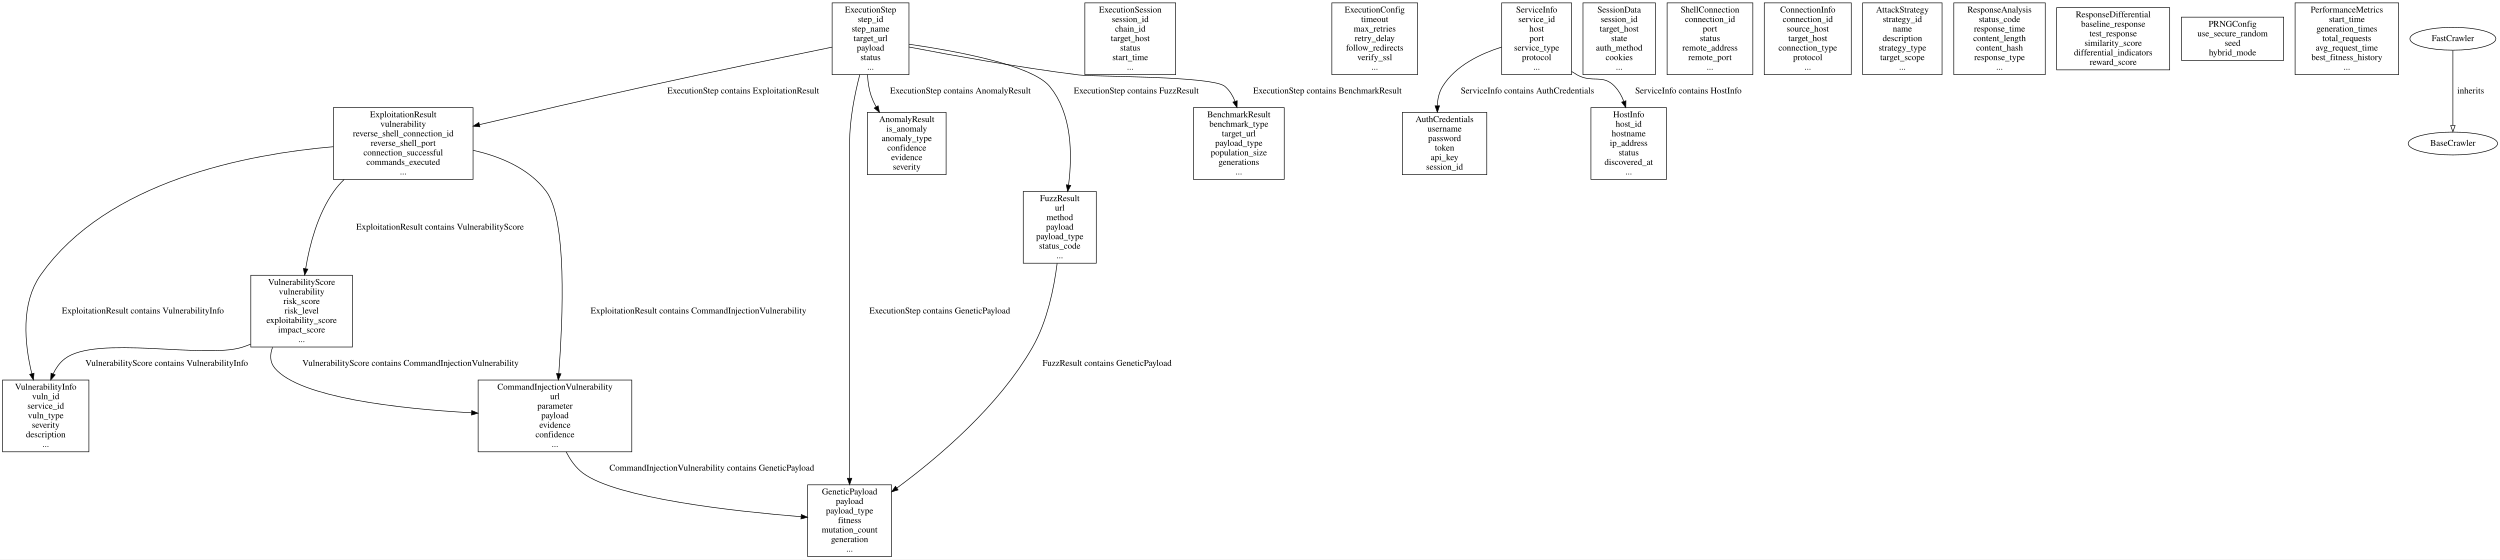
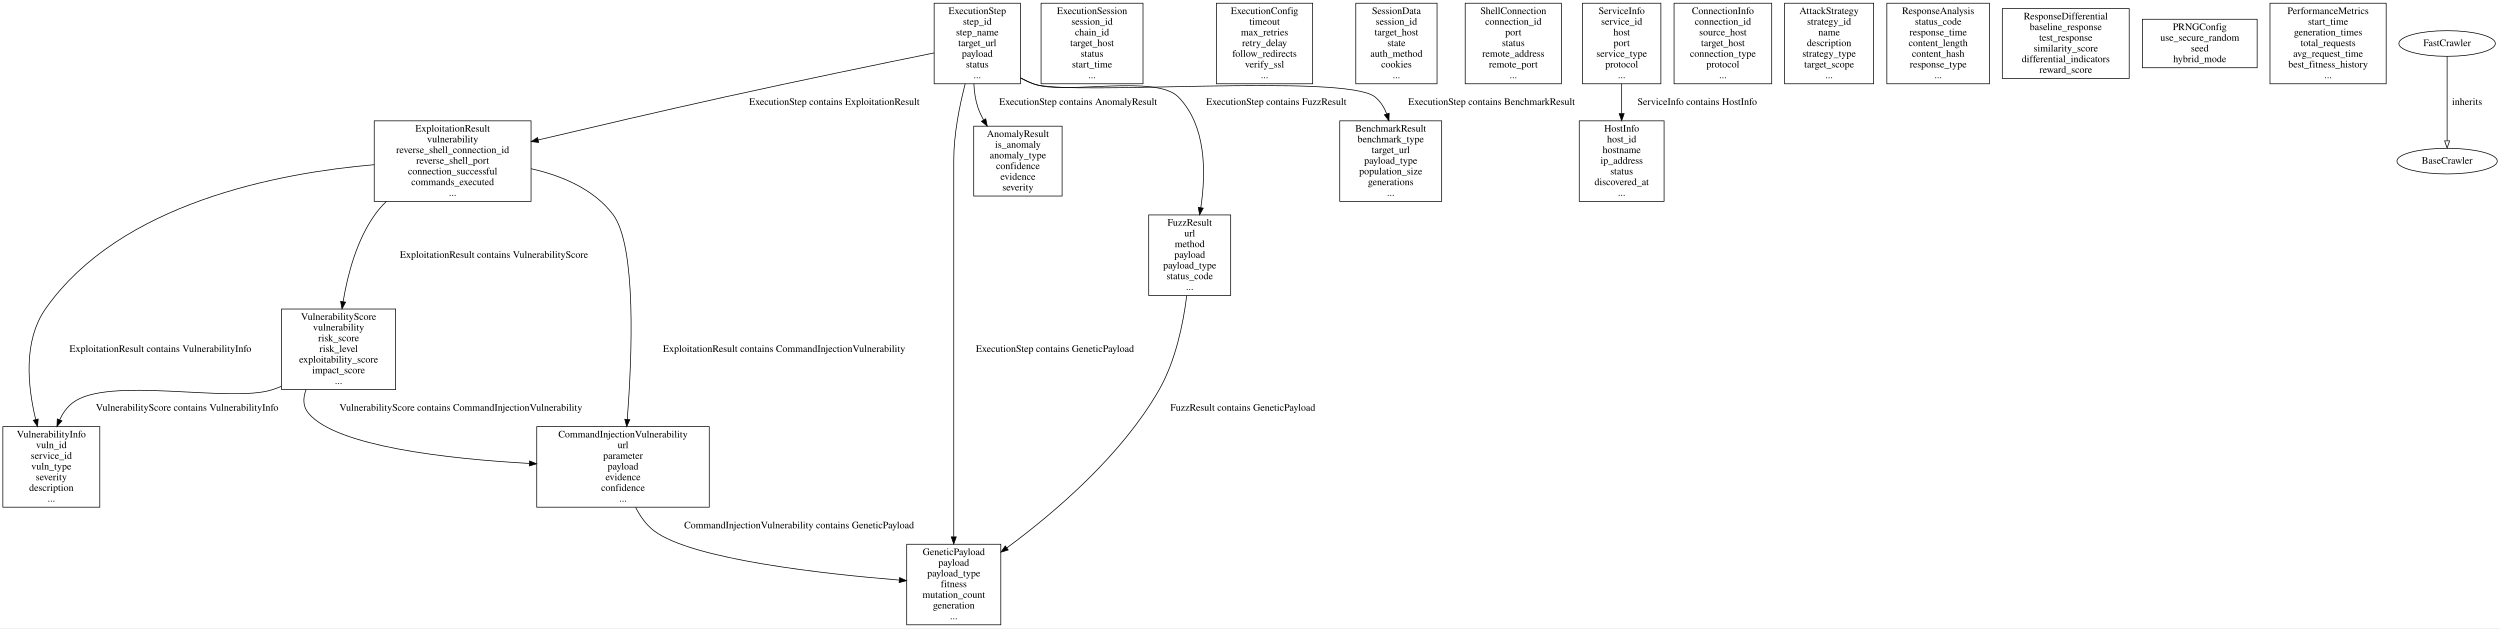
- <svg xmlns="http://www.w3.org/2000/svg" width="3937pt" height="881pt" viewBox="0.00 0.00 3937.19 881.00">
+ <svg xmlns="http://www.w3.org/2000/svg" width="3507pt" height="881pt" viewBox="0.00 0.00 3507.19 881.00">
  <g id="graph0" class="graph" transform="scale(1 1) rotate(0) translate(4 877)">
-     <polygon fill="white" stroke="transparent" points="-4,4 -4,-877 3933.19,-877 3933.19,4 -4,4" />
+     <polygon fill="white" stroke="transparent" points="-4,4 -4,-877 3503.19,-877 3503.19,4 -4,4" />
    <g id="node1" class="node">
      <polygon fill="none" stroke="black" points="1306.5,-759.5 1306.5,-872.5 1427.5,-872.5 1427.5,-759.5 1306.5,-759.5" />
      <text text-anchor="middle" x="1367" y="-857.3" font-family="Times,serif" font-size="14.00">ExecutionStep</text>
      <text text-anchor="middle" x="1367" y="-842.3" font-family="Times,serif" font-size="14.00"> step_id</text>
      <text text-anchor="middle" x="1367" y="-827.3" font-family="Times,serif" font-size="14.00"> step_name</text>
      <text text-anchor="middle" x="1367" y="-812.3" font-family="Times,serif" font-size="14.00"> target_url</text>
      <text text-anchor="middle" x="1367" y="-797.3" font-family="Times,serif" font-size="14.00"> payload</text>
      <text text-anchor="middle" x="1367" y="-782.3" font-family="Times,serif" font-size="14.00"> status</text>
      <text text-anchor="middle" x="1367" y="-767.3" font-family="Times,serif" font-size="14.00"> ...</text>
    </g>
-     <g id="node14" class="node">
+     <g id="node13" class="node">
      <polygon fill="none" stroke="black" points="521,-594.5 521,-707.5 741,-707.5 741,-594.5 521,-594.5" />
      <text text-anchor="middle" x="631" y="-692.3" font-family="Times,serif" font-size="14.00">ExploitationResult</text>
      <text text-anchor="middle" x="631" y="-677.3" font-family="Times,serif" font-size="14.00"> vulnerability</text>
      <text text-anchor="middle" x="631" y="-662.3" font-family="Times,serif" font-size="14.00"> reverse_shell_connection_id</text>
      <text text-anchor="middle" x="631" y="-647.3" font-family="Times,serif" font-size="14.00"> reverse_shell_port</text>
      <text text-anchor="middle" x="631" y="-632.3" font-family="Times,serif" font-size="14.00"> connection_successful</text>
      <text text-anchor="middle" x="631" y="-617.3" font-family="Times,serif" font-size="14.00"> commands_executed</text>
      <text text-anchor="middle" x="631" y="-602.3" font-family="Times,serif" font-size="14.00"> ...</text>
    </g>
    <g id="edge2" class="edge">
      <path fill="none" stroke="black" d="M1306.46,-802.78C1235.91,-788.44 1115.84,-763.73 1013,-741 925.18,-721.59 826.31,-698.52 751.15,-680.73" />
      <polygon fill="black" stroke="black" points="751.71,-677.27 741.18,-678.37 750.1,-684.08 751.71,-677.27" />
      <text text-anchor="middle" x="1166.5" y="-729.8" font-family="Times,serif" font-size="14.00">ExecutionStep contains ExploitationResult</text>
    </g>
-     <g id="node15" class="node">
+     <g id="node14" class="node">
      <polygon fill="none" stroke="black" points="1268,-0.5 1268,-113.5 1400,-113.5 1400,-0.5 1268,-0.5" />
      <text text-anchor="middle" x="1334" y="-98.3" font-family="Times,serif" font-size="14.00">GeneticPayload</text>
      <text text-anchor="middle" x="1334" y="-83.3" font-family="Times,serif" font-size="14.00"> payload</text>
      <text text-anchor="middle" x="1334" y="-68.3" font-family="Times,serif" font-size="14.00"> payload_type</text>
      <text text-anchor="middle" x="1334" y="-53.3" font-family="Times,serif" font-size="14.00"> fitness</text>
      <text text-anchor="middle" x="1334" y="-38.3" font-family="Times,serif" font-size="14.00"> mutation_count</text>
      <text text-anchor="middle" x="1334" y="-23.3" font-family="Times,serif" font-size="14.00"> generation</text>
      <text text-anchor="middle" x="1334" y="-8.3" font-family="Times,serif" font-size="14.00"> ...</text>
    </g>
    <g id="edge1" class="edge">
      <path fill="none" stroke="black" d="M1350.02,-759.36C1341.93,-728.12 1334,-688.24 1334,-652 1334,-652 1334,-652 1334,-221 1334,-189.1 1334,-153.7 1334,-124.06" />
      <polygon fill="black" stroke="black" points="1337.5,-123.83 1334,-113.83 1330.5,-123.83 1337.5,-123.83" />
      <text text-anchor="middle" x="1476" y="-383.3" font-family="Times,serif" font-size="14.00">ExecutionStep contains GeneticPayload</text>
    </g>
-     <g id="node16" class="node">
+     <g id="node15" class="node">
      <polygon fill="none" stroke="black" points="1362,-602 1362,-700 1486,-700 1486,-602 1362,-602" />
      <text text-anchor="middle" x="1424" y="-684.8" font-family="Times,serif" font-size="14.00">AnomalyResult</text>
      <text text-anchor="middle" x="1424" y="-669.8" font-family="Times,serif" font-size="14.00"> is_anomaly</text>
      <text text-anchor="middle" x="1424" y="-654.8" font-family="Times,serif" font-size="14.00"> anomaly_type</text>
      <text text-anchor="middle" x="1424" y="-639.8" font-family="Times,serif" font-size="14.00"> confidence</text>
      <text text-anchor="middle" x="1424" y="-624.8" font-family="Times,serif" font-size="14.00"> evidence</text>
      <text text-anchor="middle" x="1424" y="-609.8" font-family="Times,serif" font-size="14.00"> severity</text>
    </g>
    <g id="edge3" class="edge">
      <path fill="none" stroke="black" d="M1362.23,-759.48C1362.75,-748.17 1364.4,-736.53 1368,-726 1370.02,-720.1 1372.71,-714.29 1375.82,-708.68" />
      <polygon fill="black" stroke="black" points="1378.86,-710.41 1381.02,-700.04 1372.86,-706.8 1378.86,-710.41" />
      <text text-anchor="middle" x="1508.5" y="-729.8" font-family="Times,serif" font-size="14.00">ExecutionStep contains AnomalyResult</text>
    </g>
-     <g id="node20" class="node">
+     <g id="node19" class="node">
      <polygon fill="none" stroke="black" points="1607.5,-462.5 1607.5,-575.5 1722.5,-575.5 1722.5,-462.5 1607.5,-462.5" />
      <text text-anchor="middle" x="1665" y="-560.3" font-family="Times,serif" font-size="14.00">FuzzResult</text>
      <text text-anchor="middle" x="1665" y="-545.3" font-family="Times,serif" font-size="14.00"> url</text>
      <text text-anchor="middle" x="1665" y="-530.3" font-family="Times,serif" font-size="14.00"> method</text>
      <text text-anchor="middle" x="1665" y="-515.3" font-family="Times,serif" font-size="14.00"> payload</text>
      <text text-anchor="middle" x="1665" y="-500.3" font-family="Times,serif" font-size="14.00"> payload_type</text>
      <text text-anchor="middle" x="1665" y="-485.3" font-family="Times,serif" font-size="14.00"> status_code</text>
      <text text-anchor="middle" x="1665" y="-470.3" font-family="Times,serif" font-size="14.00"> ...</text>
    </g>
    <g id="edge4" class="edge">
-       <path fill="none" stroke="black" d="M1427.56,-807.37C1501.73,-796.7 1620.98,-774.73 1649,-741 1684.34,-698.46 1685.03,-633.99 1678.85,-585.65" />
-       <polygon fill="black" stroke="black" points="1682.29,-585.01 1677.43,-575.59 1675.36,-585.98 1682.29,-585.01" />
-       <text text-anchor="middle" x="1785.5" y="-729.8" font-family="Times,serif" font-size="14.00">ExecutionStep contains FuzzResult</text>
-     </g>
-     <g id="node21" class="node">
+       <path fill="none" stroke="black" d="M1427.68,-767.89C1433.98,-764.44 1440.47,-761.38 1447,-759 1489.34,-743.56 1617.4,-773.13 1649,-741 1688.24,-701.1 1688.05,-635.18 1680.57,-585.7" />
+       <polygon fill="black" stroke="black" points="1684.01,-585.02 1678.93,-575.72 1677.1,-586.15 1684.01,-585.02" />
+       <text text-anchor="middle" x="1786.5" y="-729.8" font-family="Times,serif" font-size="14.00">ExecutionStep contains FuzzResult</text>
+     </g>
+     <g id="node20" class="node">
      <polygon fill="none" stroke="black" points="1875.5,-594.5 1875.5,-707.5 2018.5,-707.5 2018.5,-594.5 1875.5,-594.5" />
      <text text-anchor="middle" x="1947" y="-692.3" font-family="Times,serif" font-size="14.00">BenchmarkResult</text>
      <text text-anchor="middle" x="1947" y="-677.3" font-family="Times,serif" font-size="14.00"> benchmark_type</text>
      <text text-anchor="middle" x="1947" y="-662.3" font-family="Times,serif" font-size="14.00"> target_url</text>
      <text text-anchor="middle" x="1947" y="-647.3" font-family="Times,serif" font-size="14.00"> payload_type</text>
      <text text-anchor="middle" x="1947" y="-632.3" font-family="Times,serif" font-size="14.00"> population_size</text>
      <text text-anchor="middle" x="1947" y="-617.3" font-family="Times,serif" font-size="14.00"> generations</text>
      <text text-anchor="middle" x="1947" y="-602.3" font-family="Times,serif" font-size="14.00"> ...</text>
    </g>
    <g id="edge5" class="edge">
-       <path fill="none" stroke="black" d="M1427.51,-802.97C1493.14,-790.32 1601.13,-770.66 1695,-759 1720.44,-755.84 1905.45,-757.58 1925,-741 1932.39,-734.74 1937.51,-726.42 1941.02,-717.38" />
-       <polygon fill="black" stroke="black" points="1944.38,-718.35 1944.12,-707.76 1937.72,-716.2 1944.38,-718.35" />
-       <text text-anchor="middle" x="2086.5" y="-729.8" font-family="Times,serif" font-size="14.00">ExecutionStep contains BenchmarkResult</text>
+       <path fill="none" stroke="black" d="M1427.56,-767.53C1433.88,-764.16 1440.41,-761.21 1447,-759 1497.38,-742.07 1883.78,-774.55 1925,-741 1932.61,-734.81 1937.82,-726.45 1941.36,-717.31" />
+       <polygon fill="black" stroke="black" points="1944.77,-718.17 1944.48,-707.58 1938.1,-716.04 1944.77,-718.17" />
+       <text text-anchor="middle" x="2088.5" y="-729.8" font-family="Times,serif" font-size="14.00">ExecutionStep contains BenchmarkResult</text>
    </g>
    <g id="node2" class="node">
-       <polygon fill="none" stroke="black" points="1704.5,-759.5 1704.5,-872.5 1847.5,-872.5 1847.5,-759.5 1704.5,-759.5" />
-       <text text-anchor="middle" x="1776" y="-857.3" font-family="Times,serif" font-size="14.00">ExecutionSession</text>
-       <text text-anchor="middle" x="1776" y="-842.3" font-family="Times,serif" font-size="14.00"> session_id</text>
-       <text text-anchor="middle" x="1776" y="-827.3" font-family="Times,serif" font-size="14.00"> chain_id</text>
-       <text text-anchor="middle" x="1776" y="-812.3" font-family="Times,serif" font-size="14.00"> target_host</text>
-       <text text-anchor="middle" x="1776" y="-797.3" font-family="Times,serif" font-size="14.00"> status</text>
-       <text text-anchor="middle" x="1776" y="-782.3" font-family="Times,serif" font-size="14.00"> start_time</text>
-       <text text-anchor="middle" x="1776" y="-767.3" font-family="Times,serif" font-size="14.00"> ...</text>
+       <polygon fill="none" stroke="black" points="1456.5,-759.5 1456.5,-872.5 1599.5,-872.5 1599.5,-759.5 1456.5,-759.5" />
+       <text text-anchor="middle" x="1528" y="-857.3" font-family="Times,serif" font-size="14.00">ExecutionSession</text>
+       <text text-anchor="middle" x="1528" y="-842.3" font-family="Times,serif" font-size="14.00"> session_id</text>
+       <text text-anchor="middle" x="1528" y="-827.3" font-family="Times,serif" font-size="14.00"> chain_id</text>
+       <text text-anchor="middle" x="1528" y="-812.3" font-family="Times,serif" font-size="14.00"> target_host</text>
+       <text text-anchor="middle" x="1528" y="-797.3" font-family="Times,serif" font-size="14.00"> status</text>
+       <text text-anchor="middle" x="1528" y="-782.3" font-family="Times,serif" font-size="14.00"> start_time</text>
+       <text text-anchor="middle" x="1528" y="-767.3" font-family="Times,serif" font-size="14.00"> ...</text>
    </g>
    <g id="node3" class="node">
-       <polygon fill="none" stroke="black" points="2093.5,-759.5 2093.5,-872.5 2228.5,-872.5 2228.5,-759.5 2093.5,-759.5" />
-       <text text-anchor="middle" x="2161" y="-857.3" font-family="Times,serif" font-size="14.00">ExecutionConfig</text>
-       <text text-anchor="middle" x="2161" y="-842.3" font-family="Times,serif" font-size="14.00"> timeout</text>
-       <text text-anchor="middle" x="2161" y="-827.3" font-family="Times,serif" font-size="14.00"> max_retries</text>
-       <text text-anchor="middle" x="2161" y="-812.3" font-family="Times,serif" font-size="14.00"> retry_delay</text>
-       <text text-anchor="middle" x="2161" y="-797.3" font-family="Times,serif" font-size="14.00"> follow_redirects</text>
-       <text text-anchor="middle" x="2161" y="-782.3" font-family="Times,serif" font-size="14.00"> verify_ssl</text>
-       <text text-anchor="middle" x="2161" y="-767.3" font-family="Times,serif" font-size="14.00"> ...</text>
+       <polygon fill="none" stroke="black" points="1702.5,-759.5 1702.5,-872.5 1837.5,-872.5 1837.5,-759.5 1702.5,-759.5" />
+       <text text-anchor="middle" x="1770" y="-857.3" font-family="Times,serif" font-size="14.00">ExecutionConfig</text>
+       <text text-anchor="middle" x="1770" y="-842.3" font-family="Times,serif" font-size="14.00"> timeout</text>
+       <text text-anchor="middle" x="1770" y="-827.3" font-family="Times,serif" font-size="14.00"> max_retries</text>
+       <text text-anchor="middle" x="1770" y="-812.3" font-family="Times,serif" font-size="14.00"> retry_delay</text>
+       <text text-anchor="middle" x="1770" y="-797.3" font-family="Times,serif" font-size="14.00"> follow_redirects</text>
+       <text text-anchor="middle" x="1770" y="-782.3" font-family="Times,serif" font-size="14.00"> verify_ssl</text>
+       <text text-anchor="middle" x="1770" y="-767.3" font-family="Times,serif" font-size="14.00"> ...</text>
    </g>
    <g id="node4" class="node">
-       <polygon fill="none" stroke="black" points="2204.5,-602 2204.5,-700 2337.5,-700 2337.5,-602 2204.5,-602" />
-       <text text-anchor="middle" x="2271" y="-684.8" font-family="Times,serif" font-size="14.00">AuthCredentials</text>
-       <text text-anchor="middle" x="2271" y="-669.8" font-family="Times,serif" font-size="14.00"> username</text>
-       <text text-anchor="middle" x="2271" y="-654.8" font-family="Times,serif" font-size="14.00"> password</text>
-       <text text-anchor="middle" x="2271" y="-639.8" font-family="Times,serif" font-size="14.00"> token</text>
-       <text text-anchor="middle" x="2271" y="-624.8" font-family="Times,serif" font-size="14.00"> api_key</text>
-       <text text-anchor="middle" x="2271" y="-609.8" font-family="Times,serif" font-size="14.00"> session_id</text>
+       <polygon fill="none" stroke="black" points="1898,-759.5 1898,-872.5 2012,-872.5 2012,-759.5 1898,-759.5" />
+       <text text-anchor="middle" x="1955" y="-857.3" font-family="Times,serif" font-size="14.00">SessionData</text>
+       <text text-anchor="middle" x="1955" y="-842.3" font-family="Times,serif" font-size="14.00"> session_id</text>
+       <text text-anchor="middle" x="1955" y="-827.3" font-family="Times,serif" font-size="14.00"> target_host</text>
+       <text text-anchor="middle" x="1955" y="-812.3" font-family="Times,serif" font-size="14.00"> state</text>
+       <text text-anchor="middle" x="1955" y="-797.3" font-family="Times,serif" font-size="14.00"> auth_method</text>
+       <text text-anchor="middle" x="1955" y="-782.3" font-family="Times,serif" font-size="14.00"> cookies</text>
+       <text text-anchor="middle" x="1955" y="-767.3" font-family="Times,serif" font-size="14.00"> ...</text>
    </g>
    <g id="node5" class="node">
-       <polygon fill="none" stroke="black" points="2489,-759.5 2489,-872.5 2603,-872.5 2603,-759.5 2489,-759.5" />
-       <text text-anchor="middle" x="2546" y="-857.3" font-family="Times,serif" font-size="14.00">SessionData</text>
-       <text text-anchor="middle" x="2546" y="-842.3" font-family="Times,serif" font-size="14.00"> session_id</text>
-       <text text-anchor="middle" x="2546" y="-827.3" font-family="Times,serif" font-size="14.00"> target_host</text>
-       <text text-anchor="middle" x="2546" y="-812.3" font-family="Times,serif" font-size="14.00"> state</text>
-       <text text-anchor="middle" x="2546" y="-797.3" font-family="Times,serif" font-size="14.00"> auth_method</text>
-       <text text-anchor="middle" x="2546" y="-782.3" font-family="Times,serif" font-size="14.00"> cookies</text>
-       <text text-anchor="middle" x="2546" y="-767.3" font-family="Times,serif" font-size="14.00"> ...</text>
+       <polygon fill="none" stroke="black" points="2051.5,-759.5 2051.5,-872.5 2186.5,-872.5 2186.5,-759.5 2051.5,-759.5" />
+       <text text-anchor="middle" x="2119" y="-857.3" font-family="Times,serif" font-size="14.00">ShellConnection</text>
+       <text text-anchor="middle" x="2119" y="-842.3" font-family="Times,serif" font-size="14.00"> connection_id</text>
+       <text text-anchor="middle" x="2119" y="-827.3" font-family="Times,serif" font-size="14.00"> port</text>
+       <text text-anchor="middle" x="2119" y="-812.3" font-family="Times,serif" font-size="14.00"> status</text>
+       <text text-anchor="middle" x="2119" y="-797.3" font-family="Times,serif" font-size="14.00"> remote_address</text>
+       <text text-anchor="middle" x="2119" y="-782.3" font-family="Times,serif" font-size="14.00"> remote_port</text>
+       <text text-anchor="middle" x="2119" y="-767.3" font-family="Times,serif" font-size="14.00"> ...</text>
    </g>
    <g id="node6" class="node">
-       <polygon fill="none" stroke="black" points="2621.5,-759.5 2621.5,-872.5 2756.5,-872.5 2756.5,-759.5 2621.5,-759.5" />
-       <text text-anchor="middle" x="2689" y="-857.3" font-family="Times,serif" font-size="14.00">ShellConnection</text>
-       <text text-anchor="middle" x="2689" y="-842.3" font-family="Times,serif" font-size="14.00"> connection_id</text>
-       <text text-anchor="middle" x="2689" y="-827.3" font-family="Times,serif" font-size="14.00"> port</text>
-       <text text-anchor="middle" x="2689" y="-812.3" font-family="Times,serif" font-size="14.00"> status</text>
-       <text text-anchor="middle" x="2689" y="-797.3" font-family="Times,serif" font-size="14.00"> remote_address</text>
-       <text text-anchor="middle" x="2689" y="-782.3" font-family="Times,serif" font-size="14.00"> remote_port</text>
-       <text text-anchor="middle" x="2689" y="-767.3" font-family="Times,serif" font-size="14.00"> ...</text>
+       <polygon fill="none" stroke="black" points="2216,-759.5 2216,-872.5 2326,-872.5 2326,-759.5 2216,-759.5" />
+       <text text-anchor="middle" x="2271" y="-857.3" font-family="Times,serif" font-size="14.00">ServiceInfo</text>
+       <text text-anchor="middle" x="2271" y="-842.3" font-family="Times,serif" font-size="14.00"> service_id</text>
+       <text text-anchor="middle" x="2271" y="-827.3" font-family="Times,serif" font-size="14.00"> host</text>
+       <text text-anchor="middle" x="2271" y="-812.3" font-family="Times,serif" font-size="14.00"> port</text>
+       <text text-anchor="middle" x="2271" y="-797.3" font-family="Times,serif" font-size="14.00"> service_type</text>
+       <text text-anchor="middle" x="2271" y="-782.3" font-family="Times,serif" font-size="14.00"> protocol</text>
+       <text text-anchor="middle" x="2271" y="-767.3" font-family="Times,serif" font-size="14.00"> ...</text>
    </g>
    <g id="node7" class="node">
-       <polygon fill="none" stroke="black" points="2361,-759.5 2361,-872.5 2471,-872.5 2471,-759.5 2361,-759.5" />
-       <text text-anchor="middle" x="2416" y="-857.3" font-family="Times,serif" font-size="14.00">ServiceInfo</text>
-       <text text-anchor="middle" x="2416" y="-842.3" font-family="Times,serif" font-size="14.00"> service_id</text>
-       <text text-anchor="middle" x="2416" y="-827.3" font-family="Times,serif" font-size="14.00"> host</text>
-       <text text-anchor="middle" x="2416" y="-812.3" font-family="Times,serif" font-size="14.00"> port</text>
-       <text text-anchor="middle" x="2416" y="-797.3" font-family="Times,serif" font-size="14.00"> service_type</text>
-       <text text-anchor="middle" x="2416" y="-782.3" font-family="Times,serif" font-size="14.00"> protocol</text>
-       <text text-anchor="middle" x="2416" y="-767.3" font-family="Times,serif" font-size="14.00"> ...</text>
-     </g>
-     <g id="edge7" class="edge">
-       <path fill="none" stroke="black" d="M2360.99,-802.91C2327.84,-792.49 2288.24,-773.75 2268,-741 2262.39,-731.93 2260.03,-721.29 2259.56,-710.58" />
-       <polygon fill="black" stroke="black" points="2263.06,-710.37 2259.65,-700.34 2256.06,-710.31 2263.06,-710.37" />
-       <text text-anchor="middle" x="2401.5" y="-729.8" font-family="Times,serif" font-size="14.00">ServiceInfo contains AuthCredentials</text>
+       <polygon fill="none" stroke="black" points="2211.5,-594.5 2211.5,-707.5 2330.5,-707.5 2330.5,-594.5 2211.5,-594.5" />
+       <text text-anchor="middle" x="2271" y="-692.3" font-family="Times,serif" font-size="14.00">HostInfo</text>
+       <text text-anchor="middle" x="2271" y="-677.3" font-family="Times,serif" font-size="14.00"> host_id</text>
+       <text text-anchor="middle" x="2271" y="-662.3" font-family="Times,serif" font-size="14.00"> hostname</text>
+       <text text-anchor="middle" x="2271" y="-647.3" font-family="Times,serif" font-size="14.00"> ip_address</text>
+       <text text-anchor="middle" x="2271" y="-632.3" font-family="Times,serif" font-size="14.00"> status</text>
+       <text text-anchor="middle" x="2271" y="-617.3" font-family="Times,serif" font-size="14.00"> discovered_at</text>
+       <text text-anchor="middle" x="2271" y="-602.3" font-family="Times,serif" font-size="14.00"> ...</text>
+     </g>
+     <g id="edge6" class="edge">
+       <path fill="none" stroke="black" d="M2271,-759.36C2271,-746.06 2271,-731.73 2271,-718.01" />
+       <polygon fill="black" stroke="black" points="2274.5,-717.67 2271,-707.67 2267.5,-717.67 2274.5,-717.67" />
+       <text text-anchor="middle" x="2377" y="-729.8" font-family="Times,serif" font-size="14.00">ServiceInfo contains HostInfo</text>
    </g>
    <g id="node8" class="node">
-       <polygon fill="none" stroke="black" points="2501.5,-594.5 2501.5,-707.5 2620.5,-707.5 2620.5,-594.5 2501.5,-594.5" />
-       <text text-anchor="middle" x="2561" y="-692.3" font-family="Times,serif" font-size="14.00">HostInfo</text>
-       <text text-anchor="middle" x="2561" y="-677.3" font-family="Times,serif" font-size="14.00"> host_id</text>
-       <text text-anchor="middle" x="2561" y="-662.3" font-family="Times,serif" font-size="14.00"> hostname</text>
-       <text text-anchor="middle" x="2561" y="-647.3" font-family="Times,serif" font-size="14.00"> ip_address</text>
-       <text text-anchor="middle" x="2561" y="-632.3" font-family="Times,serif" font-size="14.00"> status</text>
-       <text text-anchor="middle" x="2561" y="-617.3" font-family="Times,serif" font-size="14.00"> discovered_at</text>
-       <text text-anchor="middle" x="2561" y="-602.3" font-family="Times,serif" font-size="14.00"> ...</text>
-     </g>
-     <g id="edge6" class="edge">
-       <path fill="none" stroke="black" d="M2471.17,-764.38C2474.08,-762.46 2477.03,-760.65 2480,-759 2503.96,-745.68 2520.14,-760.9 2539,-741 2545.35,-734.3 2549.95,-726.06 2553.27,-717.33" />
-       <polygon fill="black" stroke="black" points="2556.64,-718.31 2556.4,-707.72 2549.98,-716.15 2556.64,-718.31" />
-       <text text-anchor="middle" x="2655" y="-729.8" font-family="Times,serif" font-size="14.00">ServiceInfo contains HostInfo</text>
-     </g>
-     <g id="node9" class="node">
      <polygon fill="none" stroke="black" points="0,-165.5 0,-278.5 136,-278.5 136,-165.5 0,-165.5" />
      <text text-anchor="middle" x="68" y="-263.3" font-family="Times,serif" font-size="14.00">VulnerabilityInfo</text>
      <text text-anchor="middle" x="68" y="-248.3" font-family="Times,serif" font-size="14.00"> vuln_id</text>
      <text text-anchor="middle" x="68" y="-233.3" font-family="Times,serif" font-size="14.00"> service_id</text>
      <text text-anchor="middle" x="68" y="-218.3" font-family="Times,serif" font-size="14.00"> vuln_type</text>
      <text text-anchor="middle" x="68" y="-203.3" font-family="Times,serif" font-size="14.00"> severity</text>
      <text text-anchor="middle" x="68" y="-188.3" font-family="Times,serif" font-size="14.00"> description</text>
      <text text-anchor="middle" x="68" y="-173.3" font-family="Times,serif" font-size="14.00"> ...</text>
    </g>
+     <g id="node9" class="node">
+       <polygon fill="none" stroke="black" points="2344.5,-759.5 2344.5,-872.5 2481.5,-872.5 2481.5,-759.5 2344.5,-759.5" />
+       <text text-anchor="middle" x="2413" y="-857.3" font-family="Times,serif" font-size="14.00">ConnectionInfo</text>
+       <text text-anchor="middle" x="2413" y="-842.3" font-family="Times,serif" font-size="14.00"> connection_id</text>
+       <text text-anchor="middle" x="2413" y="-827.3" font-family="Times,serif" font-size="14.00"> source_host</text>
+       <text text-anchor="middle" x="2413" y="-812.3" font-family="Times,serif" font-size="14.00"> target_host</text>
+       <text text-anchor="middle" x="2413" y="-797.3" font-family="Times,serif" font-size="14.00"> connection_type</text>
+       <text text-anchor="middle" x="2413" y="-782.3" font-family="Times,serif" font-size="14.00"> protocol</text>
+       <text text-anchor="middle" x="2413" y="-767.3" font-family="Times,serif" font-size="14.00"> ...</text>
+     </g>
    <g id="node10" class="node">
-       <polygon fill="none" stroke="black" points="2774.5,-759.5 2774.5,-872.5 2911.5,-872.5 2911.5,-759.5 2774.5,-759.5" />
-       <text text-anchor="middle" x="2843" y="-857.3" font-family="Times,serif" font-size="14.00">ConnectionInfo</text>
-       <text text-anchor="middle" x="2843" y="-842.3" font-family="Times,serif" font-size="14.00"> connection_id</text>
-       <text text-anchor="middle" x="2843" y="-827.3" font-family="Times,serif" font-size="14.00"> source_host</text>
-       <text text-anchor="middle" x="2843" y="-812.3" font-family="Times,serif" font-size="14.00"> target_host</text>
-       <text text-anchor="middle" x="2843" y="-797.3" font-family="Times,serif" font-size="14.00"> connection_type</text>
-       <text text-anchor="middle" x="2843" y="-782.3" font-family="Times,serif" font-size="14.00"> protocol</text>
-       <text text-anchor="middle" x="2843" y="-767.3" font-family="Times,serif" font-size="14.00"> ...</text>
+       <polygon fill="none" stroke="black" points="2499.5,-759.5 2499.5,-872.5 2624.5,-872.5 2624.5,-759.5 2499.5,-759.5" />
+       <text text-anchor="middle" x="2562" y="-857.3" font-family="Times,serif" font-size="14.00">AttackStrategy</text>
+       <text text-anchor="middle" x="2562" y="-842.3" font-family="Times,serif" font-size="14.00"> strategy_id</text>
+       <text text-anchor="middle" x="2562" y="-827.3" font-family="Times,serif" font-size="14.00"> name</text>
+       <text text-anchor="middle" x="2562" y="-812.3" font-family="Times,serif" font-size="14.00"> description</text>
+       <text text-anchor="middle" x="2562" y="-797.3" font-family="Times,serif" font-size="14.00"> strategy_type</text>
+       <text text-anchor="middle" x="2562" y="-782.3" font-family="Times,serif" font-size="14.00"> target_scope</text>
+       <text text-anchor="middle" x="2562" y="-767.3" font-family="Times,serif" font-size="14.00"> ...</text>
    </g>
    <g id="node11" class="node">
-       <polygon fill="none" stroke="black" points="2929.5,-759.5 2929.5,-872.5 3054.5,-872.5 3054.5,-759.5 2929.5,-759.5" />
-       <text text-anchor="middle" x="2992" y="-857.3" font-family="Times,serif" font-size="14.00">AttackStrategy</text>
-       <text text-anchor="middle" x="2992" y="-842.3" font-family="Times,serif" font-size="14.00"> strategy_id</text>
-       <text text-anchor="middle" x="2992" y="-827.3" font-family="Times,serif" font-size="14.00"> name</text>
-       <text text-anchor="middle" x="2992" y="-812.3" font-family="Times,serif" font-size="14.00"> description</text>
-       <text text-anchor="middle" x="2992" y="-797.3" font-family="Times,serif" font-size="14.00"> strategy_type</text>
-       <text text-anchor="middle" x="2992" y="-782.3" font-family="Times,serif" font-size="14.00"> target_scope</text>
-       <text text-anchor="middle" x="2992" y="-767.3" font-family="Times,serif" font-size="14.00"> ...</text>
-     </g>
-     <g id="node12" class="node">
      <polygon fill="none" stroke="black" points="391,-330.5 391,-443.5 551,-443.5 551,-330.5 391,-330.5" />
      <text text-anchor="middle" x="471" y="-428.3" font-family="Times,serif" font-size="14.00">VulnerabilityScore</text>
      <text text-anchor="middle" x="471" y="-413.3" font-family="Times,serif" font-size="14.00"> vulnerability</text>
      <text text-anchor="middle" x="471" y="-398.3" font-family="Times,serif" font-size="14.00"> risk_score</text>
      <text text-anchor="middle" x="471" y="-383.3" font-family="Times,serif" font-size="14.00"> risk_level</text>
      <text text-anchor="middle" x="471" y="-368.3" font-family="Times,serif" font-size="14.00"> exploitability_score</text>
      <text text-anchor="middle" x="471" y="-353.3" font-family="Times,serif" font-size="14.00"> impact_score</text>
      <text text-anchor="middle" x="471" y="-338.3" font-family="Times,serif" font-size="14.00"> ...</text>
    </g>
-     <g id="edge8" class="edge">
+     <g id="edge7" class="edge">
      <path fill="none" stroke="black" d="M390.86,-335.05C386.26,-333.14 381.63,-331.44 377,-330 317.66,-311.59 147.27,-349.85 98,-312 89.95,-305.82 84.04,-297.38 79.71,-288.15" />
      <polygon fill="black" stroke="black" points="82.88,-286.66 75.88,-278.7 76.39,-289.29 82.88,-286.66" />
      <text text-anchor="middle" x="258.5" y="-300.8" font-family="Times,serif" font-size="14.00">VulnerabilityScore contains VulnerabilityInfo</text>
    </g>
-     <g id="node13" class="node">
+     <g id="node12" class="node">
      <polygon fill="none" stroke="black" points="749,-165.5 749,-278.5 991,-278.5 991,-165.5 749,-165.5" />
      <text text-anchor="middle" x="870" y="-263.3" font-family="Times,serif" font-size="14.00">CommandInjectionVulnerability</text>
      <text text-anchor="middle" x="870" y="-248.3" font-family="Times,serif" font-size="14.00"> url</text>
      <text text-anchor="middle" x="870" y="-233.3" font-family="Times,serif" font-size="14.00"> parameter</text>
      <text text-anchor="middle" x="870" y="-218.3" font-family="Times,serif" font-size="14.00"> payload</text>
      <text text-anchor="middle" x="870" y="-203.3" font-family="Times,serif" font-size="14.00"> evidence</text>
      <text text-anchor="middle" x="870" y="-188.3" font-family="Times,serif" font-size="14.00"> confidence</text>
      <text text-anchor="middle" x="870" y="-173.3" font-family="Times,serif" font-size="14.00"> ...</text>
    </g>
-     <g id="edge9" class="edge">
+     <g id="edge8" class="edge">
      <path fill="none" stroke="black" d="M425.29,-330.11C420.9,-318.47 420.72,-306.78 429,-297 468.09,-250.8 623.16,-233.43 738.42,-226.9" />
      <polygon fill="black" stroke="black" points="738.95,-230.38 748.75,-226.34 738.57,-223.39 738.95,-230.38" />
      <text text-anchor="middle" x="642.5" y="-300.8" font-family="Times,serif" font-size="14.00">VulnerabilityScore contains CommandInjectionVulnerability</text>
    </g>
-     <g id="edge10" class="edge">
+     <g id="edge9" class="edge">
      <path fill="none" stroke="black" d="M887.67,-165.29C894.11,-152.65 902.69,-140.48 914,-132 967.1,-92.22 1151.69,-71.87 1257.65,-63.24" />
      <polygon fill="black" stroke="black" points="1257.96,-66.73 1267.65,-62.44 1257.4,-59.75 1257.96,-66.73" />
      <text text-anchor="middle" x="1117" y="-135.8" font-family="Times,serif" font-size="14.00">CommandInjectionVulnerability contains GeneticPayload</text>
    </g>
-     <g id="edge11" class="edge">
+     <g id="edge10" class="edge">
      <path fill="none" stroke="black" d="M520.86,-645.95C386.45,-634.4 164.25,-592.44 60,-444 28.58,-399.27 34.59,-335.94 46.1,-288.53" />
      <polygon fill="black" stroke="black" points="49.54,-289.22 48.63,-278.67 42.76,-287.48 49.54,-289.22" />
      <text text-anchor="middle" x="221" y="-383.3" font-family="Times,serif" font-size="14.00">ExploitationResult contains VulnerabilityInfo</text>
    </g>
-     <g id="edge12" class="edge">
+     <g id="edge11" class="edge">
      <path fill="none" stroke="black" d="M537.95,-594.34C532.06,-588.64 526.65,-582.52 522,-576 496.49,-540.24 483.74,-492.37 477.36,-453.88" />
      <polygon fill="black" stroke="black" points="480.79,-453.15 475.8,-443.8 473.87,-454.22 480.79,-453.15" />
      <text text-anchor="middle" x="689" y="-515.3" font-family="Times,serif" font-size="14.00">ExploitationResult contains VulnerabilityScore</text>
    </g>
-     <g id="edge13" class="edge">
+     <g id="edge12" class="edge">
      <path fill="none" stroke="black" d="M741.08,-640.35C783.8,-630.68 828.88,-611.94 856,-576 888.95,-532.33 882.78,-378.14 876.01,-288.64" />
      <polygon fill="black" stroke="black" points="879.49,-288.29 875.22,-278.59 872.51,-288.83 879.49,-288.29" />
      <text text-anchor="middle" x="1096" y="-383.3" font-family="Times,serif" font-size="14.00">ExploitationResult contains CommandInjectionVulnerability</text>
    </g>
+     <g id="node16" class="node">
+       <polygon fill="none" stroke="black" points="2643,-759.5 2643,-872.5 2787,-872.5 2787,-759.5 2643,-759.5" />
+       <text text-anchor="middle" x="2715" y="-857.3" font-family="Times,serif" font-size="14.00">ResponseAnalysis</text>
+       <text text-anchor="middle" x="2715" y="-842.3" font-family="Times,serif" font-size="14.00"> status_code</text>
+       <text text-anchor="middle" x="2715" y="-827.3" font-family="Times,serif" font-size="14.00"> response_time</text>
+       <text text-anchor="middle" x="2715" y="-812.3" font-family="Times,serif" font-size="14.00"> content_length</text>
+       <text text-anchor="middle" x="2715" y="-797.3" font-family="Times,serif" font-size="14.00"> content_hash</text>
+       <text text-anchor="middle" x="2715" y="-782.3" font-family="Times,serif" font-size="14.00"> response_type</text>
+       <text text-anchor="middle" x="2715" y="-767.3" font-family="Times,serif" font-size="14.00"> ...</text>
+     </g>
    <g id="node17" class="node">
-       <polygon fill="none" stroke="black" points="3073,-759.5 3073,-872.5 3217,-872.5 3217,-759.5 3073,-759.5" />
-       <text text-anchor="middle" x="3145" y="-857.3" font-family="Times,serif" font-size="14.00">ResponseAnalysis</text>
-       <text text-anchor="middle" x="3145" y="-842.3" font-family="Times,serif" font-size="14.00"> status_code</text>
-       <text text-anchor="middle" x="3145" y="-827.3" font-family="Times,serif" font-size="14.00"> response_time</text>
-       <text text-anchor="middle" x="3145" y="-812.3" font-family="Times,serif" font-size="14.00"> content_length</text>
-       <text text-anchor="middle" x="3145" y="-797.3" font-family="Times,serif" font-size="14.00"> content_hash</text>
-       <text text-anchor="middle" x="3145" y="-782.3" font-family="Times,serif" font-size="14.00"> response_type</text>
-       <text text-anchor="middle" x="3145" y="-767.3" font-family="Times,serif" font-size="14.00"> ...</text>
+       <polygon fill="none" stroke="black" points="2805,-767 2805,-865 2983,-865 2983,-767 2805,-767" />
+       <text text-anchor="middle" x="2894" y="-849.8" font-family="Times,serif" font-size="14.00">ResponseDifferential</text>
+       <text text-anchor="middle" x="2894" y="-834.8" font-family="Times,serif" font-size="14.00"> baseline_response</text>
+       <text text-anchor="middle" x="2894" y="-819.8" font-family="Times,serif" font-size="14.00"> test_response</text>
+       <text text-anchor="middle" x="2894" y="-804.8" font-family="Times,serif" font-size="14.00"> similarity_score</text>
+       <text text-anchor="middle" x="2894" y="-789.8" font-family="Times,serif" font-size="14.00"> differential_indicators</text>
+       <text text-anchor="middle" x="2894" y="-774.8" font-family="Times,serif" font-size="14.00"> reward_score</text>
    </g>
    <g id="node18" class="node">
-       <polygon fill="none" stroke="black" points="3235,-767 3235,-865 3413,-865 3413,-767 3235,-767" />
-       <text text-anchor="middle" x="3324" y="-849.8" font-family="Times,serif" font-size="14.00">ResponseDifferential</text>
-       <text text-anchor="middle" x="3324" y="-834.8" font-family="Times,serif" font-size="14.00"> baseline_response</text>
-       <text text-anchor="middle" x="3324" y="-819.8" font-family="Times,serif" font-size="14.00"> test_response</text>
-       <text text-anchor="middle" x="3324" y="-804.8" font-family="Times,serif" font-size="14.00"> similarity_score</text>
-       <text text-anchor="middle" x="3324" y="-789.8" font-family="Times,serif" font-size="14.00"> differential_indicators</text>
-       <text text-anchor="middle" x="3324" y="-774.8" font-family="Times,serif" font-size="14.00"> reward_score</text>
-     </g>
-     <g id="node19" class="node">
-       <polygon fill="none" stroke="black" points="3431.5,-782 3431.5,-850 3592.5,-850 3592.5,-782 3431.5,-782" />
-       <text text-anchor="middle" x="3512" y="-834.8" font-family="Times,serif" font-size="14.00">PRNGConfig</text>
-       <text text-anchor="middle" x="3512" y="-819.8" font-family="Times,serif" font-size="14.00"> use_secure_random</text>
-       <text text-anchor="middle" x="3512" y="-804.8" font-family="Times,serif" font-size="14.00"> seed</text>
-       <text text-anchor="middle" x="3512" y="-789.8" font-family="Times,serif" font-size="14.00"> hybrid_mode</text>
-     </g>
-     <g id="edge14" class="edge">
+       <polygon fill="none" stroke="black" points="3001.5,-782 3001.5,-850 3162.5,-850 3162.5,-782 3001.5,-782" />
+       <text text-anchor="middle" x="3082" y="-834.8" font-family="Times,serif" font-size="14.00">PRNGConfig</text>
+       <text text-anchor="middle" x="3082" y="-819.8" font-family="Times,serif" font-size="14.00"> use_secure_random</text>
+       <text text-anchor="middle" x="3082" y="-804.8" font-family="Times,serif" font-size="14.00"> seed</text>
+       <text text-anchor="middle" x="3082" y="-789.8" font-family="Times,serif" font-size="14.00"> hybrid_mode</text>
+     </g>
+     <g id="edge13" class="edge">
      <path fill="none" stroke="black" d="M1660.85,-462.25C1655.95,-423.1 1645.27,-370.69 1622,-330 1569.13,-237.53 1474.82,-157.39 1408.56,-108.51" />
      <polygon fill="black" stroke="black" points="1410.36,-105.49 1400.22,-102.41 1406.23,-111.14 1410.36,-105.49" />
      <text text-anchor="middle" x="1739.5" y="-300.8" font-family="Times,serif" font-size="14.00">FuzzResult contains GeneticPayload</text>
    </g>
+     <g id="node21" class="node">
+       <polygon fill="none" stroke="black" points="3180.5,-759.5 3180.5,-872.5 3343.5,-872.5 3343.5,-759.5 3180.5,-759.5" />
+       <text text-anchor="middle" x="3262" y="-857.3" font-family="Times,serif" font-size="14.00">PerformanceMetrics</text>
+       <text text-anchor="middle" x="3262" y="-842.3" font-family="Times,serif" font-size="14.00"> start_time</text>
+       <text text-anchor="middle" x="3262" y="-827.3" font-family="Times,serif" font-size="14.00"> generation_times</text>
+       <text text-anchor="middle" x="3262" y="-812.3" font-family="Times,serif" font-size="14.00"> total_requests</text>
+       <text text-anchor="middle" x="3262" y="-797.3" font-family="Times,serif" font-size="14.00"> avg_request_time</text>
+       <text text-anchor="middle" x="3262" y="-782.3" font-family="Times,serif" font-size="14.00"> best_fitness_history</text>
+       <text text-anchor="middle" x="3262" y="-767.3" font-family="Times,serif" font-size="14.00"> ...</text>
+     </g>
    <g id="node22" class="node">
-       <polygon fill="none" stroke="black" points="3610.5,-759.5 3610.5,-872.5 3773.5,-872.5 3773.5,-759.5 3610.5,-759.5" />
-       <text text-anchor="middle" x="3692" y="-857.3" font-family="Times,serif" font-size="14.00">PerformanceMetrics</text>
-       <text text-anchor="middle" x="3692" y="-842.3" font-family="Times,serif" font-size="14.00"> start_time</text>
-       <text text-anchor="middle" x="3692" y="-827.3" font-family="Times,serif" font-size="14.00"> generation_times</text>
-       <text text-anchor="middle" x="3692" y="-812.3" font-family="Times,serif" font-size="14.00"> total_requests</text>
-       <text text-anchor="middle" x="3692" y="-797.3" font-family="Times,serif" font-size="14.00"> avg_request_time</text>
-       <text text-anchor="middle" x="3692" y="-782.3" font-family="Times,serif" font-size="14.00"> best_fitness_history</text>
-       <text text-anchor="middle" x="3692" y="-767.3" font-family="Times,serif" font-size="14.00"> ...</text>
+       <ellipse fill="none" stroke="black" cx="3429" cy="-816" rx="67.69" ry="18" />
+       <text text-anchor="middle" x="3429" y="-812.3" font-family="Times,serif" font-size="14.00">FastCrawler</text>
    </g>
    <g id="node23" class="node">
-       <ellipse fill="none" stroke="black" cx="3859" cy="-816" rx="67.69" ry="18" />
-       <text text-anchor="middle" x="3859" y="-812.3" font-family="Times,serif" font-size="14.00">FastCrawler</text>
-     </g>
-     <g id="node24" class="node">
-       <ellipse fill="none" stroke="black" cx="3859" cy="-651" rx="70.39" ry="18" />
-       <text text-anchor="middle" x="3859" y="-647.3" font-family="Times,serif" font-size="14.00">BaseCrawler</text>
-     </g>
-     <g id="edge15" class="edge">
-       <path fill="none" stroke="black" d="M3859,-797.86C3859,-769.69 3859,-713.34 3859,-679.52" />
-       <polygon fill="none" stroke="black" points="3862.5,-679.4 3859,-669.4 3855.5,-679.4 3862.5,-679.4" />
-       <text text-anchor="middle" x="3887" y="-729.8" font-family="Times,serif" font-size="14.00">inherits</text>
+       <ellipse fill="none" stroke="black" cx="3429" cy="-651" rx="70.39" ry="18" />
+       <text text-anchor="middle" x="3429" y="-647.3" font-family="Times,serif" font-size="14.00">BaseCrawler</text>
+     </g>
+     <g id="edge14" class="edge">
+       <path fill="none" stroke="black" d="M3429,-797.86C3429,-769.69 3429,-713.34 3429,-679.52" />
+       <polygon fill="none" stroke="black" points="3432.5,-679.4 3429,-669.4 3425.5,-679.4 3432.5,-679.4" />
+       <text text-anchor="middle" x="3457" y="-729.8" font-family="Times,serif" font-size="14.00">inherits</text>
    </g>
  </g>
</svg>
